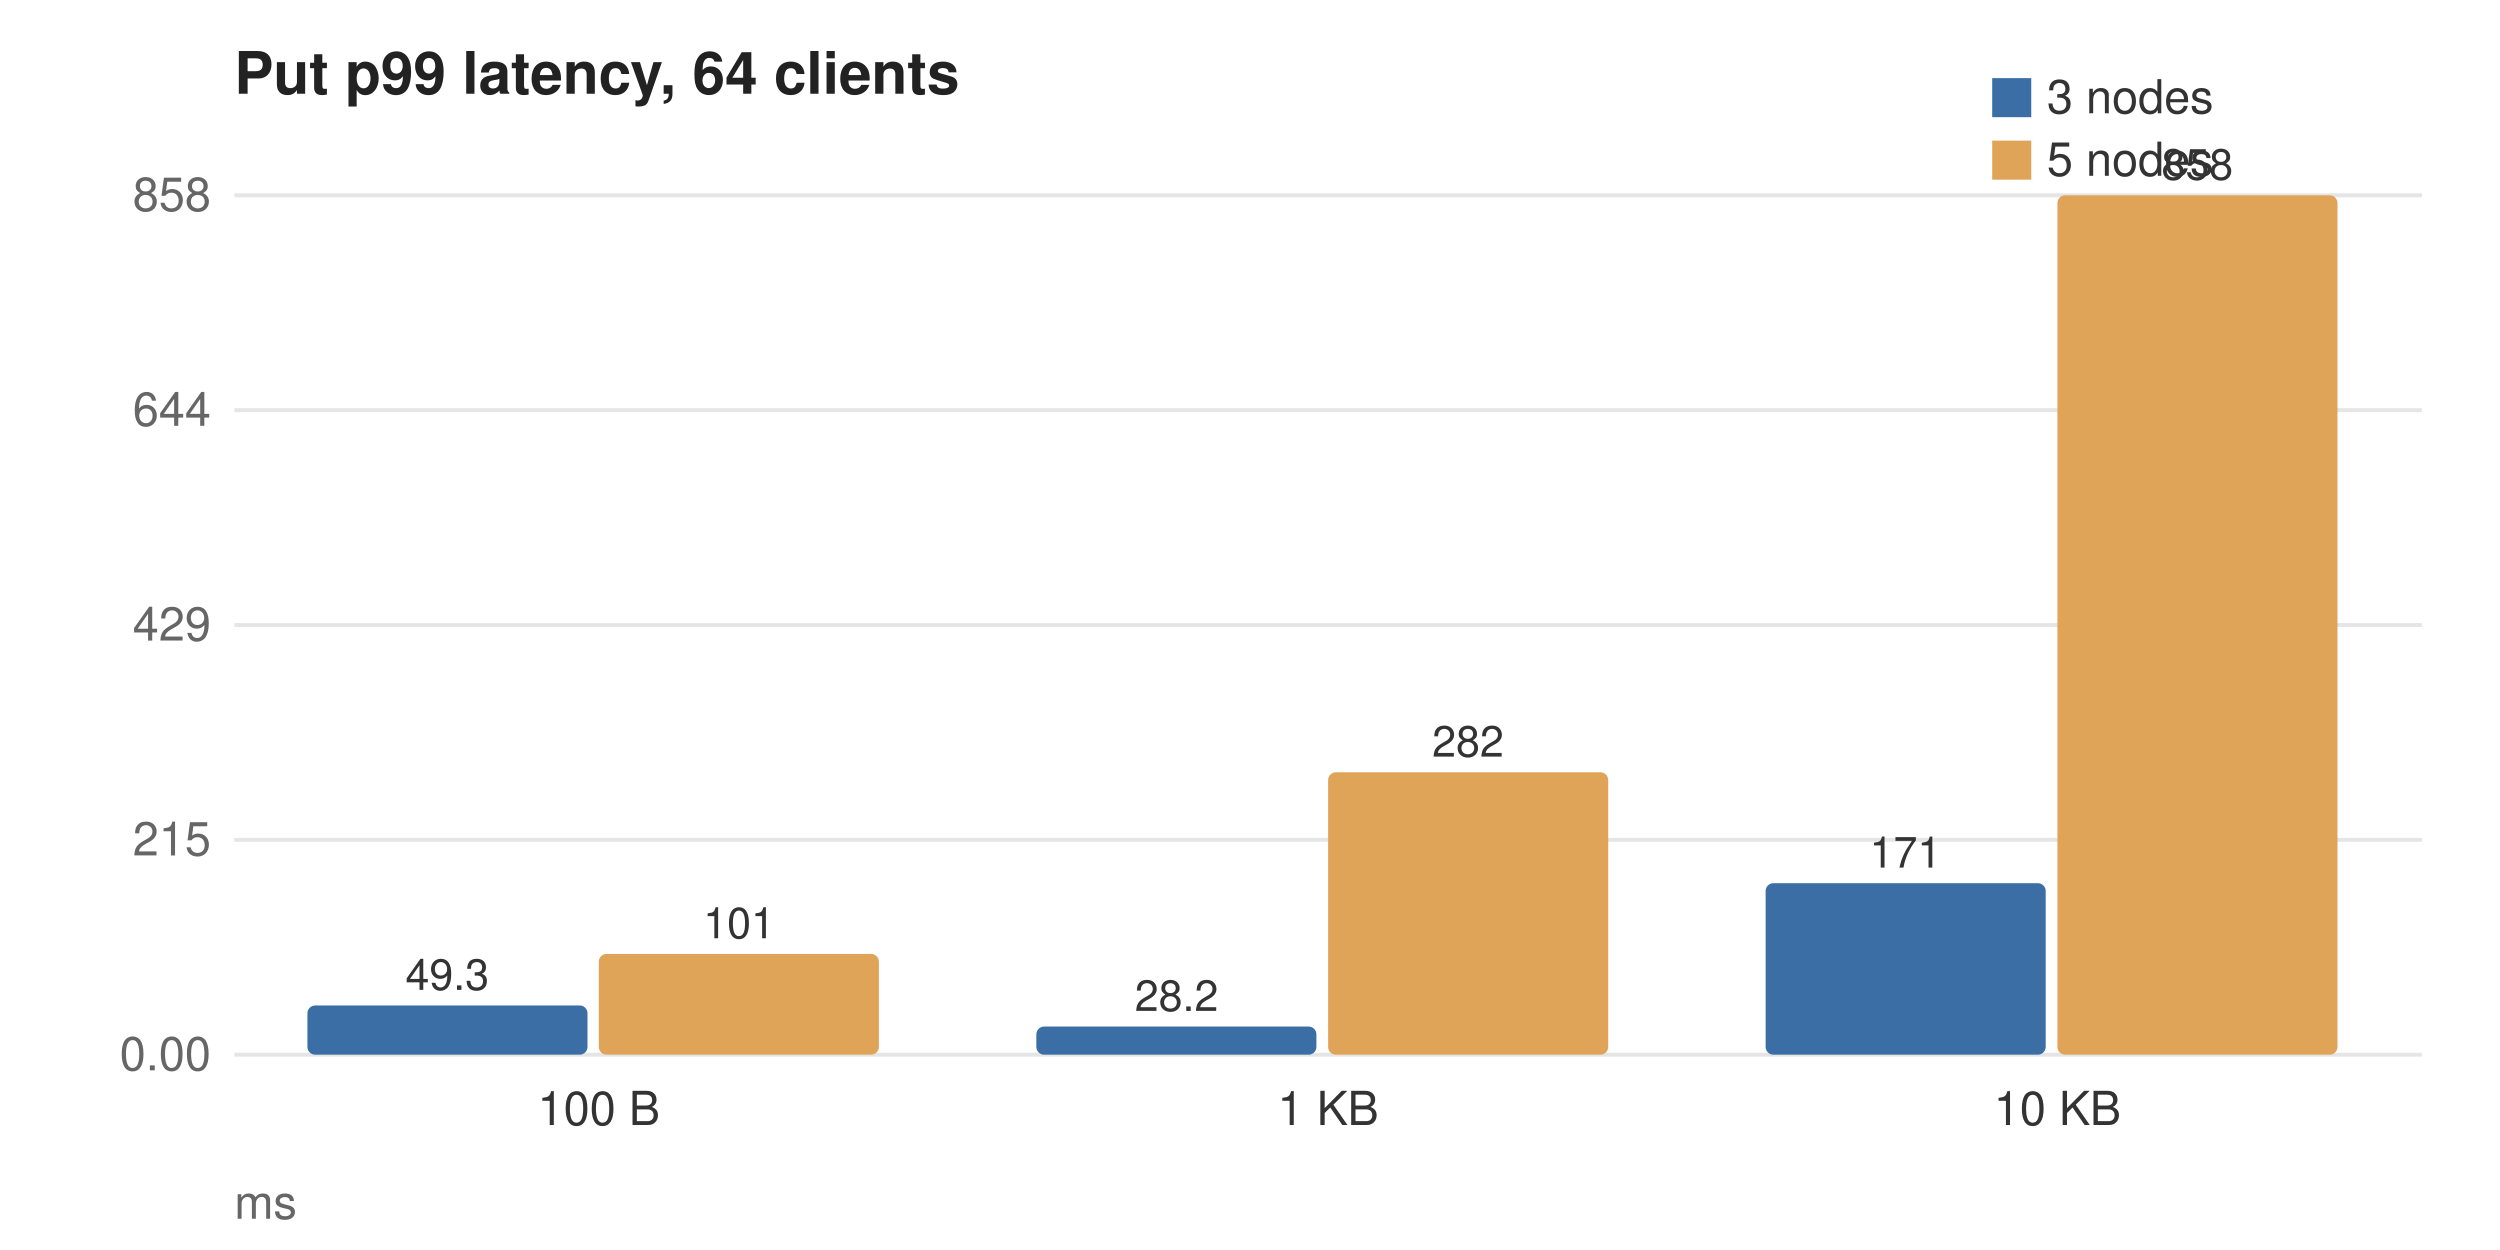
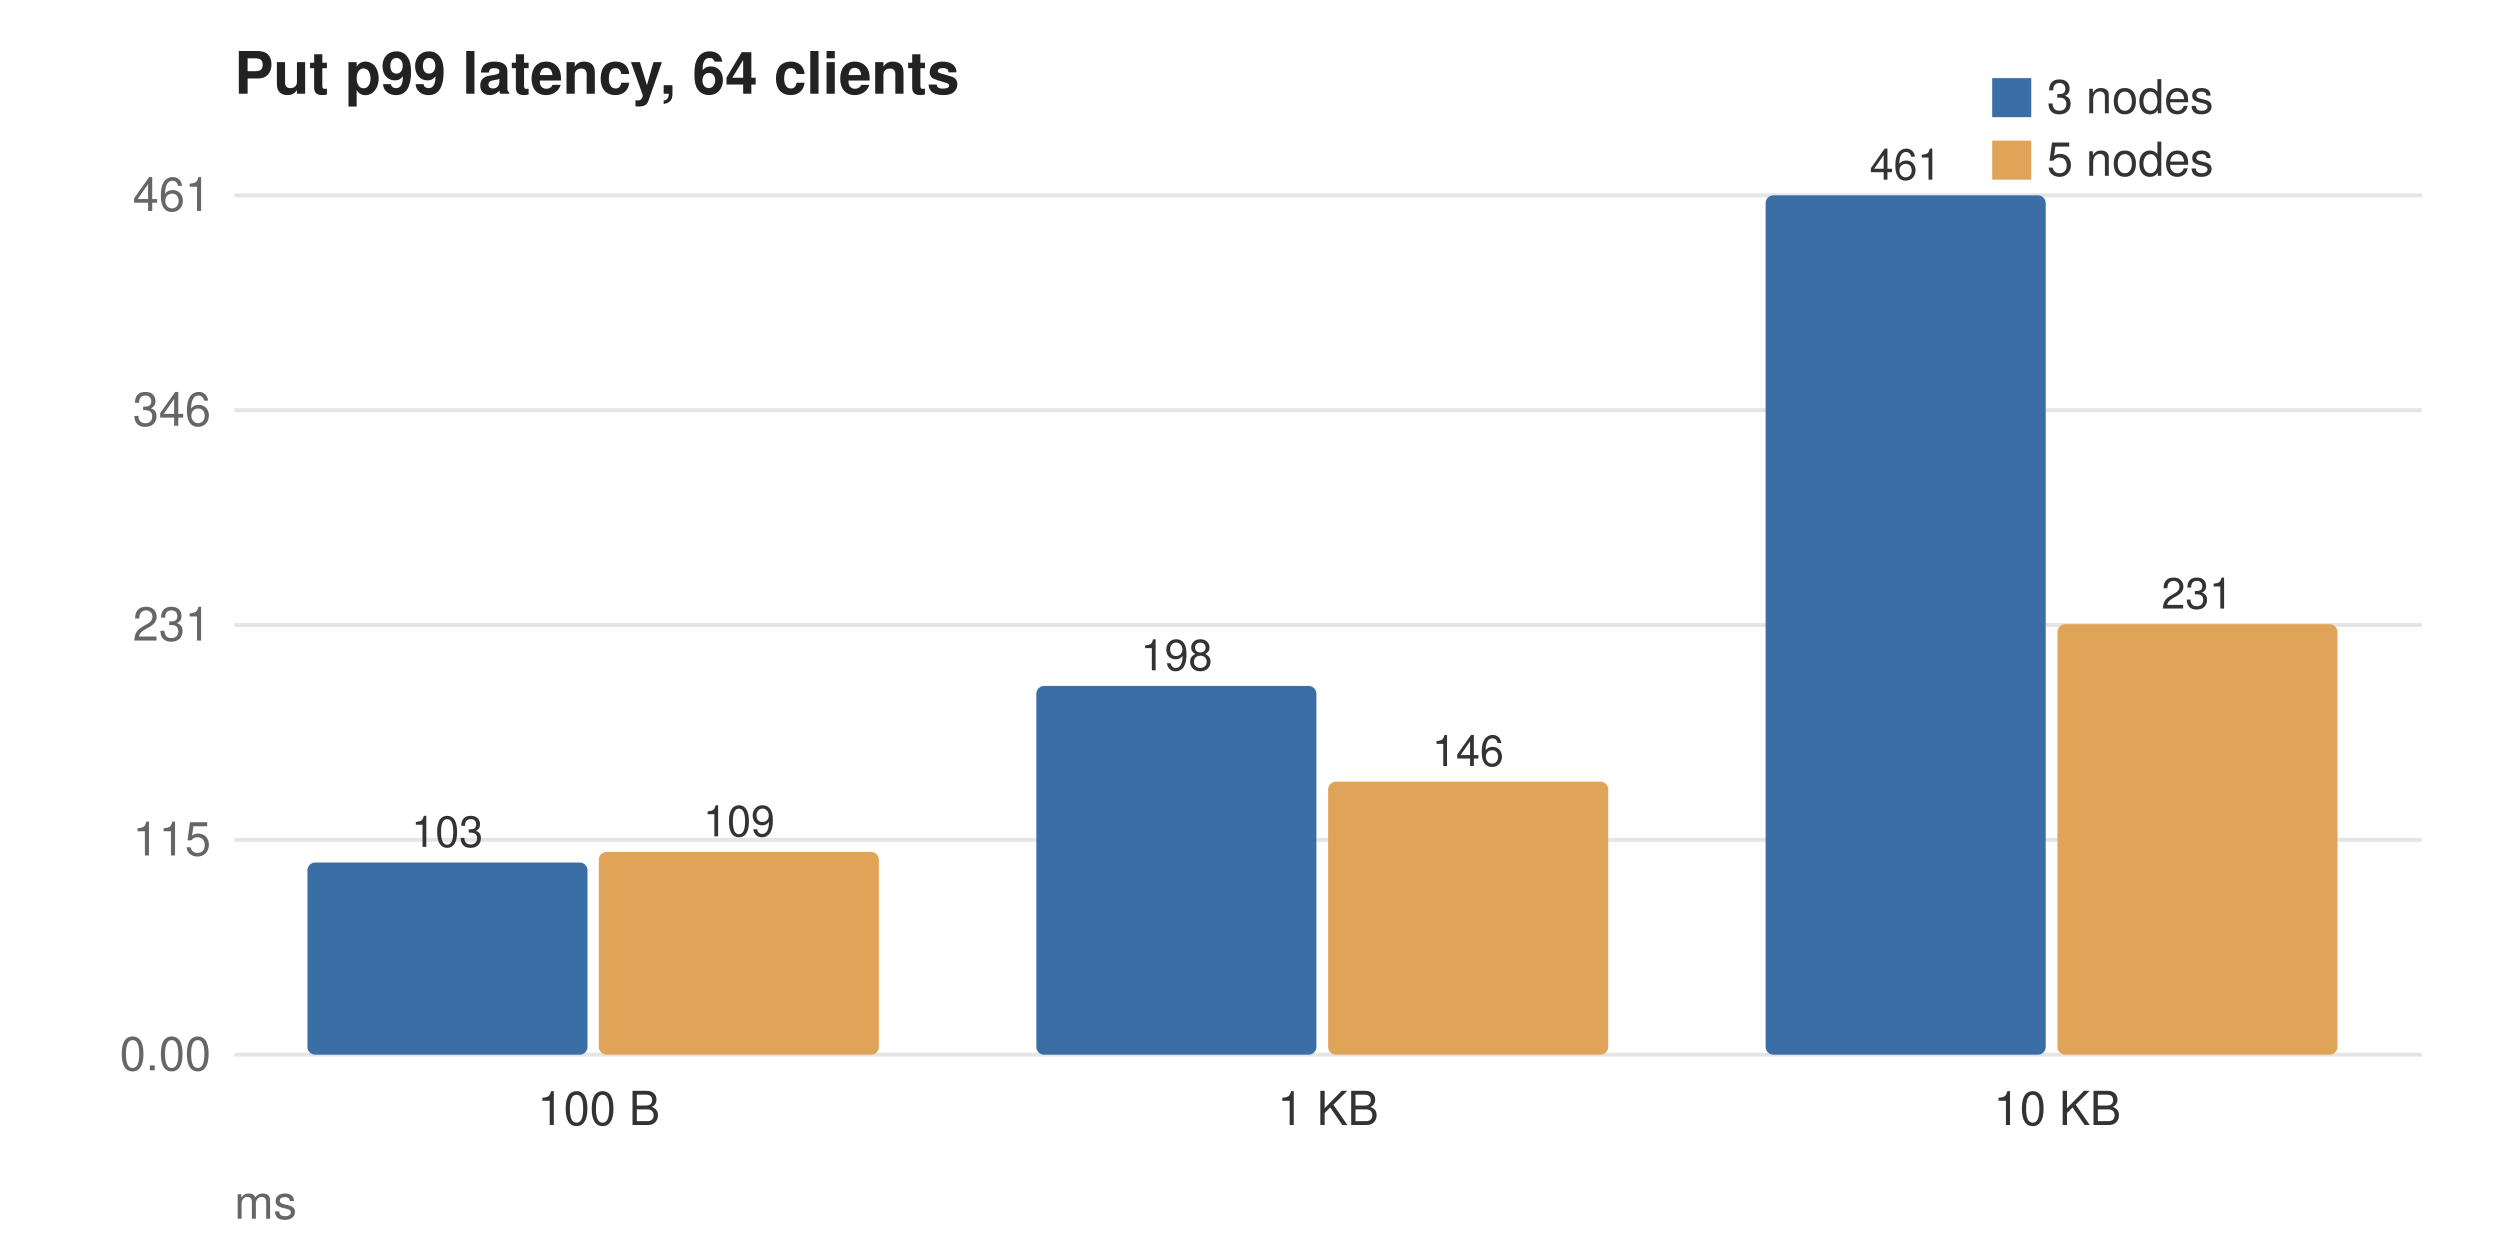
<svg xmlns="http://www.w3.org/2000/svg" width="640" height="320" viewBox="0 0 640 320" font-family="-apple-system, Segoe UI, Helvetica, Arial, sans-serif" font-size="12">
  <rect width="640" height="320" fill="white" />
  <text x="60" y="24" font-size="15" font-weight="600" fill="#222">Put p99 latency, 64 clients</text>
  <line x1="60" y1="270.0" x2="620" y2="270.0" stroke="#e5e5e5" />
  <text x="54" y="274.0" text-anchor="end" fill="#666">0.00</text>
  <line x1="60" y1="215.0" x2="620" y2="215.0" stroke="#e5e5e5" />
-   <text x="54" y="219.0" text-anchor="end" fill="#666">215</text>
+   <text x="54" y="219.0" text-anchor="end" fill="#666">115</text>
  <line x1="60" y1="160.0" x2="620" y2="160.0" stroke="#e5e5e5" />
-   <text x="54" y="164.0" text-anchor="end" fill="#666">429</text>
+   <text x="54" y="164.0" text-anchor="end" fill="#666">231</text>
  <line x1="60" y1="105.0" x2="620" y2="105.0" stroke="#e5e5e5" />
-   <text x="54" y="109.0" text-anchor="end" fill="#666">644</text>
+   <text x="54" y="109.0" text-anchor="end" fill="#666">346</text>
  <line x1="60" y1="50.0" x2="620" y2="50.0" stroke="#e5e5e5" />
-   <text x="54" y="54.0" text-anchor="end" fill="#666">858</text>
-   <rect x="78.7" y="257.4" width="71.7" height="12.6" fill="#3b6ea5" rx="2" />
-   <text x="114.5" y="253.4" text-anchor="middle" fill="#333" font-size="11">49.3</text>
-   <rect x="153.3" y="244.2" width="71.7" height="25.8" fill="#e0a458" rx="2" />
-   <text x="189.2" y="240.2" text-anchor="middle" fill="#333" font-size="11">101</text>
+   <text x="54" y="54.0" text-anchor="end" fill="#666">461</text>
+   <rect x="78.7" y="220.8" width="71.7" height="49.2" fill="#3b6ea5" rx="2" />
+   <text x="114.5" y="216.8" text-anchor="middle" fill="#333" font-size="11">103</text>
+   <rect x="153.3" y="218.1" width="71.7" height="51.9" fill="#e0a458" rx="2" />
+   <text x="189.2" y="214.1" text-anchor="middle" fill="#333" font-size="11">109</text>
  <text x="153.3" y="288" text-anchor="middle" fill="#333">100 B</text>
-   <rect x="265.3" y="262.8" width="71.7" height="7.2" fill="#3b6ea5" rx="2" />
-   <text x="301.2" y="258.8" text-anchor="middle" fill="#333" font-size="11">28.2</text>
-   <rect x="340.0" y="197.7" width="71.7" height="72.3" fill="#e0a458" rx="2" />
-   <text x="375.8" y="193.7" text-anchor="middle" fill="#333" font-size="11">282</text>
+   <rect x="265.3" y="175.6" width="71.7" height="94.4" fill="#3b6ea5" rx="2" />
+   <text x="301.2" y="171.6" text-anchor="middle" fill="#333" font-size="11">198</text>
+   <rect x="340.0" y="200.1" width="71.7" height="69.9" fill="#e0a458" rx="2" />
+   <text x="375.8" y="196.1" text-anchor="middle" fill="#333" font-size="11">146</text>
  <text x="340.0" y="288" text-anchor="middle" fill="#333">1 KB</text>
-   <rect x="452.0" y="226.1" width="71.7" height="43.9" fill="#3b6ea5" rx="2" />
-   <text x="487.8" y="222.1" text-anchor="middle" fill="#333" font-size="11">171</text>
-   <rect x="526.7" y="50.0" width="71.7" height="220.0" fill="#e0a458" rx="2" />
-   <text x="562.5" y="46.0" text-anchor="middle" fill="#333" font-size="11">858</text>
+   <rect x="452.0" y="50.0" width="71.7" height="220.0" fill="#3b6ea5" rx="2" />
+   <text x="487.8" y="46.0" text-anchor="middle" fill="#333" font-size="11">461</text>
+   <rect x="526.7" y="159.8" width="71.7" height="110.2" fill="#e0a458" rx="2" />
+   <text x="562.5" y="155.8" text-anchor="middle" fill="#333" font-size="11">231</text>
  <text x="526.7" y="288" text-anchor="middle" fill="#333">10 KB</text>
  <text x="60" y="312" fill="#666">ms</text>
  <rect x="510" y="20" width="10" height="10" fill="#3b6ea5" />
  <text x="524" y="29" fill="#333">3 nodes</text>
  <rect x="510" y="36" width="10" height="10" fill="#e0a458" />
  <text x="524" y="45" fill="#333">5 nodes</text>
</svg>
